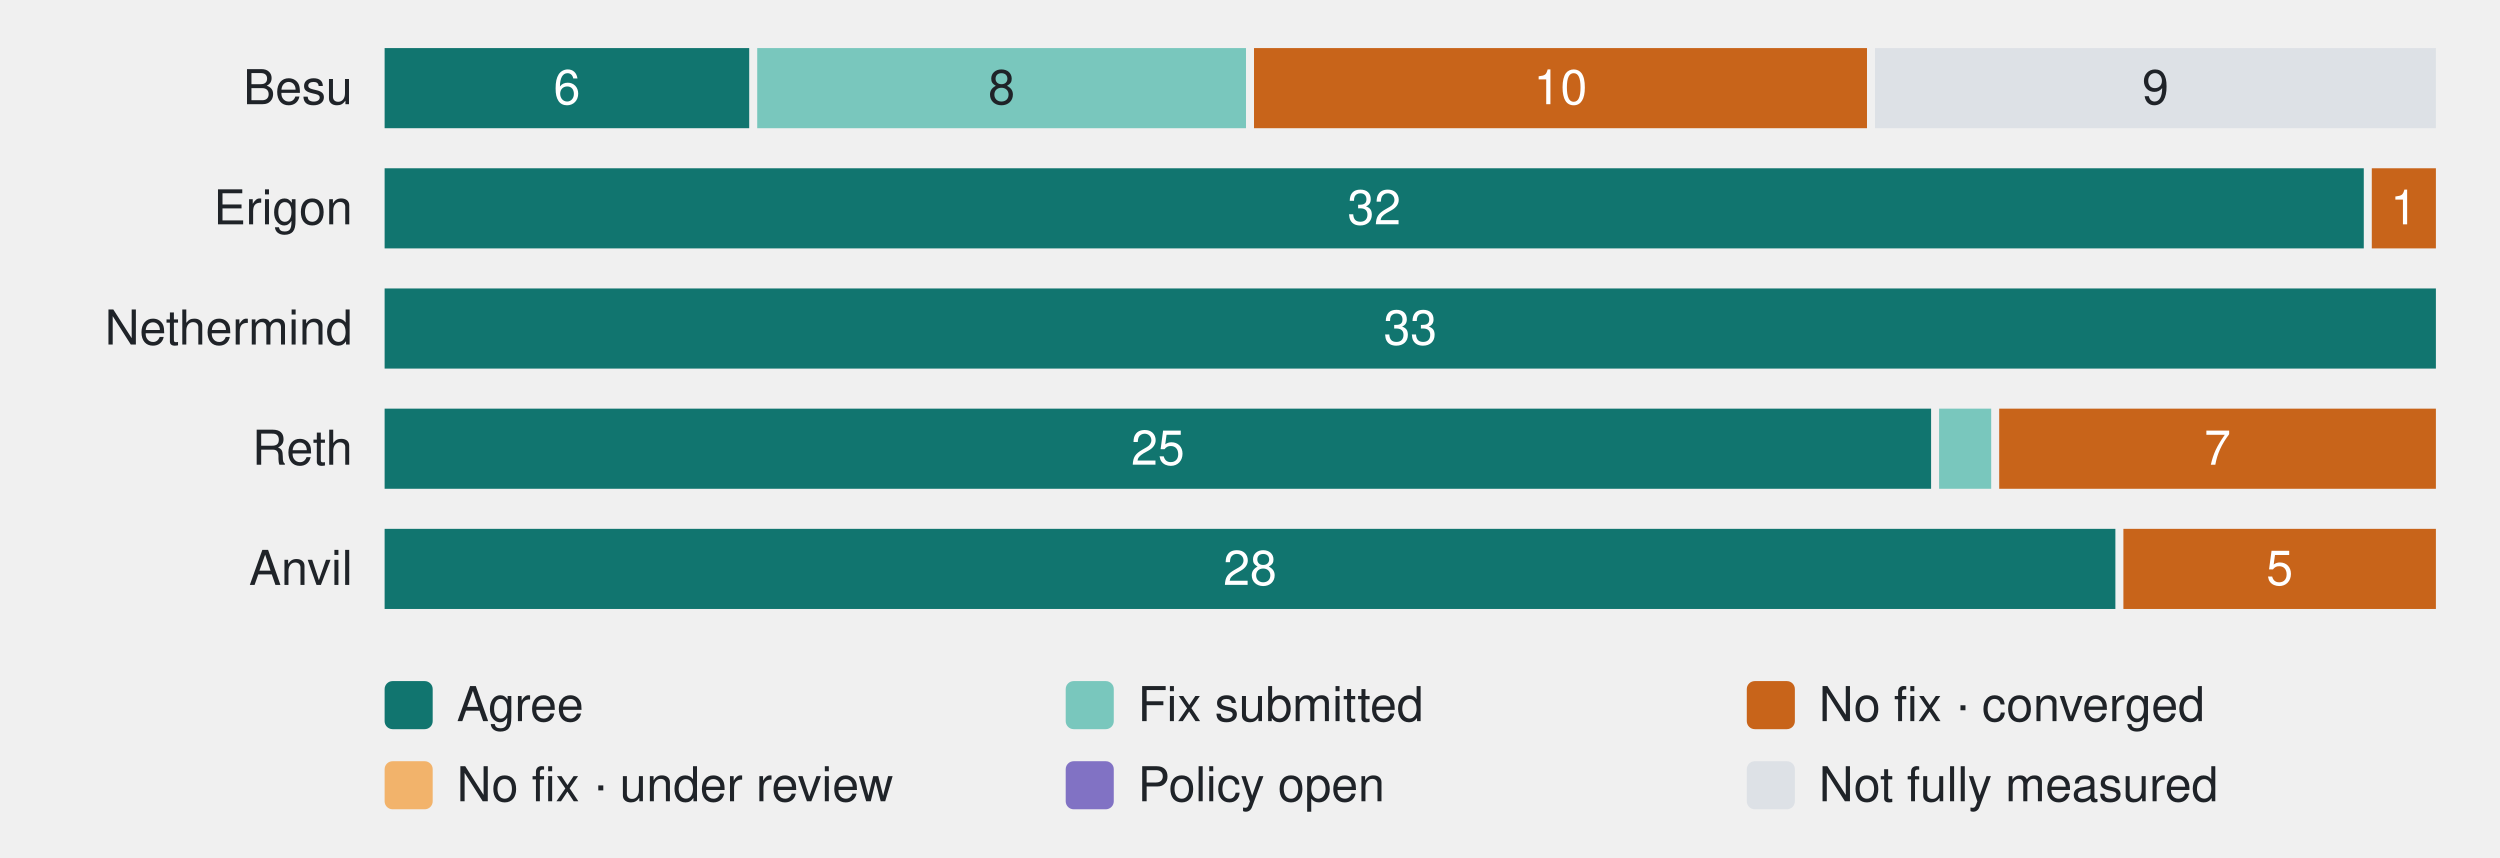
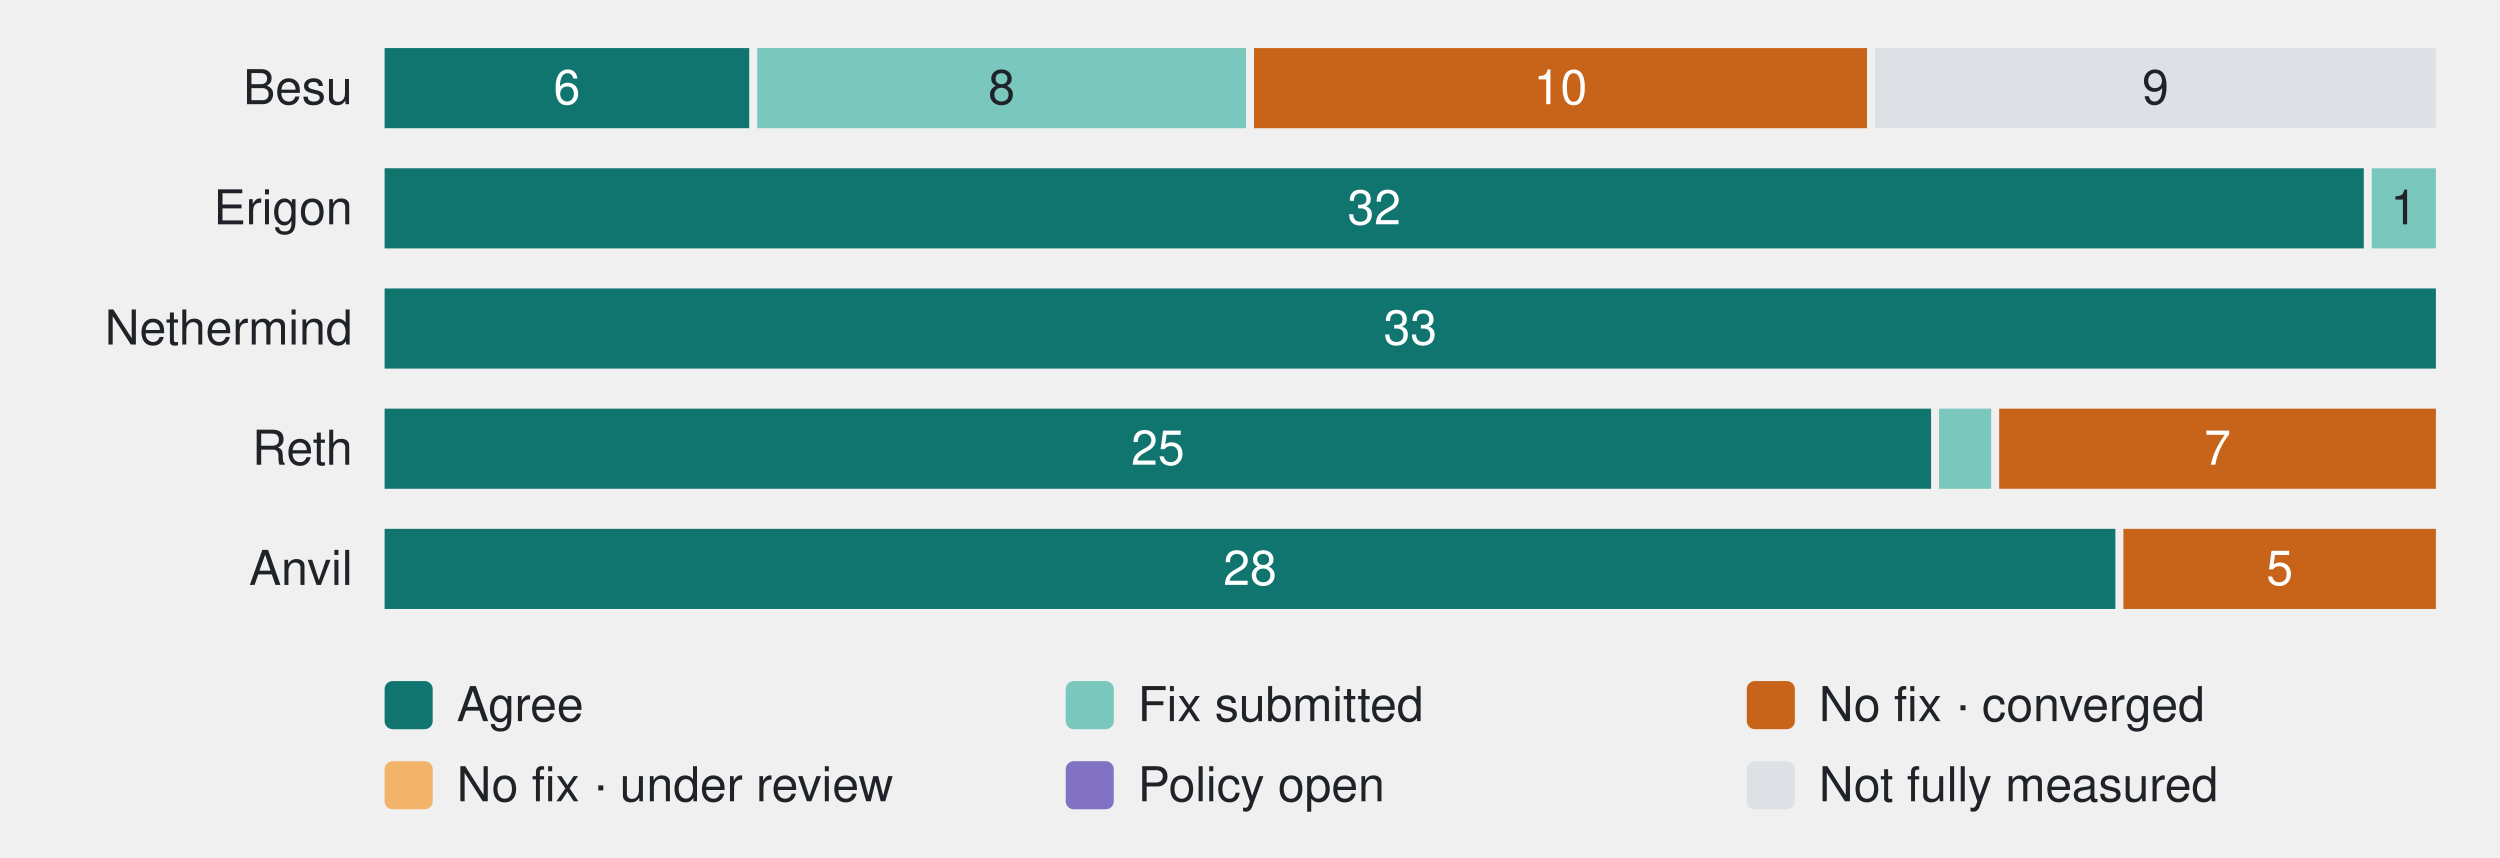
<svg xmlns="http://www.w3.org/2000/svg" width="624" height="214" viewBox="0 0 624 214" role="img" aria-labelledby="title">
  <style>text{font-family:-apple-system,BlinkMacSystemFont,"Segoe UI",Helvetica,Arial,sans-serif;font-size:12px}.head{font-weight:600}.partial{stroke-dasharray:3 2}.label{fill:#1f2328}.muted{fill:#59636e}.pr{fill:none;stroke:#11756f}.edge{stroke:#11756f}.b-agree{fill:#11756f}.n-agree{fill:#ffffff}.b-fix{fill:#79c7bd}.n-fix{fill:#1f2328}.b-converged{fill:#c8641a}.n-converged{fill:#ffffff}.b-review{fill:#f2b36b}.n-review{fill:#1f2328}.b-policy{fill:#8172c4}.n-policy{fill:#ffffff}.b-unmeasured{fill:#dde1e6}.n-unmeasured{fill:#1f2328}@media (prefers-color-scheme:dark){.label{fill:#e6edf3}.muted{fill:#9198a1}.pr{fill:none;stroke:#3aa59a}.edge{stroke:#3aa59a}.b-agree{fill:#3aa59a}.n-agree{fill:#0d1117}.b-fix{fill:#1a6b62}.n-fix{fill:#ffffff}.b-converged{fill:#e5843a}.n-converged{fill:#0d1117}.b-review{fill:#8f5420}.n-review{fill:#ffffff}.b-policy{fill:#9b8fe0}.n-policy{fill:#0d1117}.b-unmeasured{fill:#2d333b}.n-unmeasured{fill:#e6edf3}}</style>
  <text class="label" x="88" y="26" text-anchor="end">Besu</text>
  <rect class="b-agree" x="96" y="12" width="91" height="20" />
  <text class="n-agree" x="141.5" y="26" text-anchor="middle">6</text>
  <rect class="b-fix" x="189" y="12" width="122" height="20" />
  <text class="n-fix" x="250" y="26" text-anchor="middle">8</text>
  <rect class="b-converged" x="313" y="12" width="153" height="20" />
  <text class="n-converged" x="389.5" y="26" text-anchor="middle">10</text>
  <rect class="b-unmeasured" x="468" y="12" width="140" height="20" />
  <text class="n-unmeasured" x="538" y="26" text-anchor="middle">9</text>
  <text class="label" x="88" y="56" text-anchor="end">Erigon</text>
  <rect class="b-agree" x="96" y="42" width="494" height="20" />
  <text class="n-agree" x="343" y="56" text-anchor="middle">32</text>
-   <rect class="b-converged" x="592" y="42" width="16" height="20" />
-   <text class="n-converged" x="600" y="56" text-anchor="middle">1</text>
+   <rect class="b-fix" x="592" y="42" width="16" height="20" />
+   <text class="n-fix" x="600" y="56" text-anchor="middle">1</text>
  <text class="label" x="88" y="86" text-anchor="end">Nethermind</text>
  <rect class="b-agree" x="96" y="72" width="512" height="20" />
  <text class="n-agree" x="352" y="86" text-anchor="middle">33</text>
  <text class="label" x="88" y="116" text-anchor="end">Reth</text>
  <rect class="b-agree" x="96" y="102" width="386" height="20" />
  <text class="n-agree" x="289" y="116" text-anchor="middle">25</text>
  <rect class="b-fix" x="484" y="102" width="13" height="20" />
  <rect class="b-converged" x="499" y="102" width="109" height="20" />
  <text class="n-converged" x="553.5" y="116" text-anchor="middle">7</text>
  <text class="label" x="88" y="146" text-anchor="end">Anvil</text>
  <rect class="b-agree" x="96" y="132" width="432" height="20" />
  <text class="n-agree" x="312" y="146" text-anchor="middle">28</text>
  <rect class="b-converged" x="530" y="132" width="78" height="20" />
  <text class="n-converged" x="569" y="146" text-anchor="middle">5</text>
  <rect class="b-agree" x="96" y="170" width="12" height="12" rx="2" />
  <text class="label" x="114" y="180">Agree</text>
  <rect class="b-fix" x="266" y="170" width="12" height="12" rx="2" />
  <text class="label" x="284" y="180">Fix submitted</text>
  <rect class="b-converged" x="436" y="170" width="12" height="12" rx="2" />
  <text class="label" x="454" y="180">No fix · converged</text>
  <rect class="b-review" x="96" y="190" width="12" height="12" rx="2" />
  <text class="label" x="114" y="200">No fix · under review</text>
  <rect class="b-policy" x="266" y="190" width="12" height="12" rx="2" />
  <text class="label" x="284" y="200">Policy open</text>
  <rect class="b-unmeasured" x="436" y="190" width="12" height="12" rx="2" />
  <text class="label" x="454" y="200">Not fully measured</text>
</svg>
